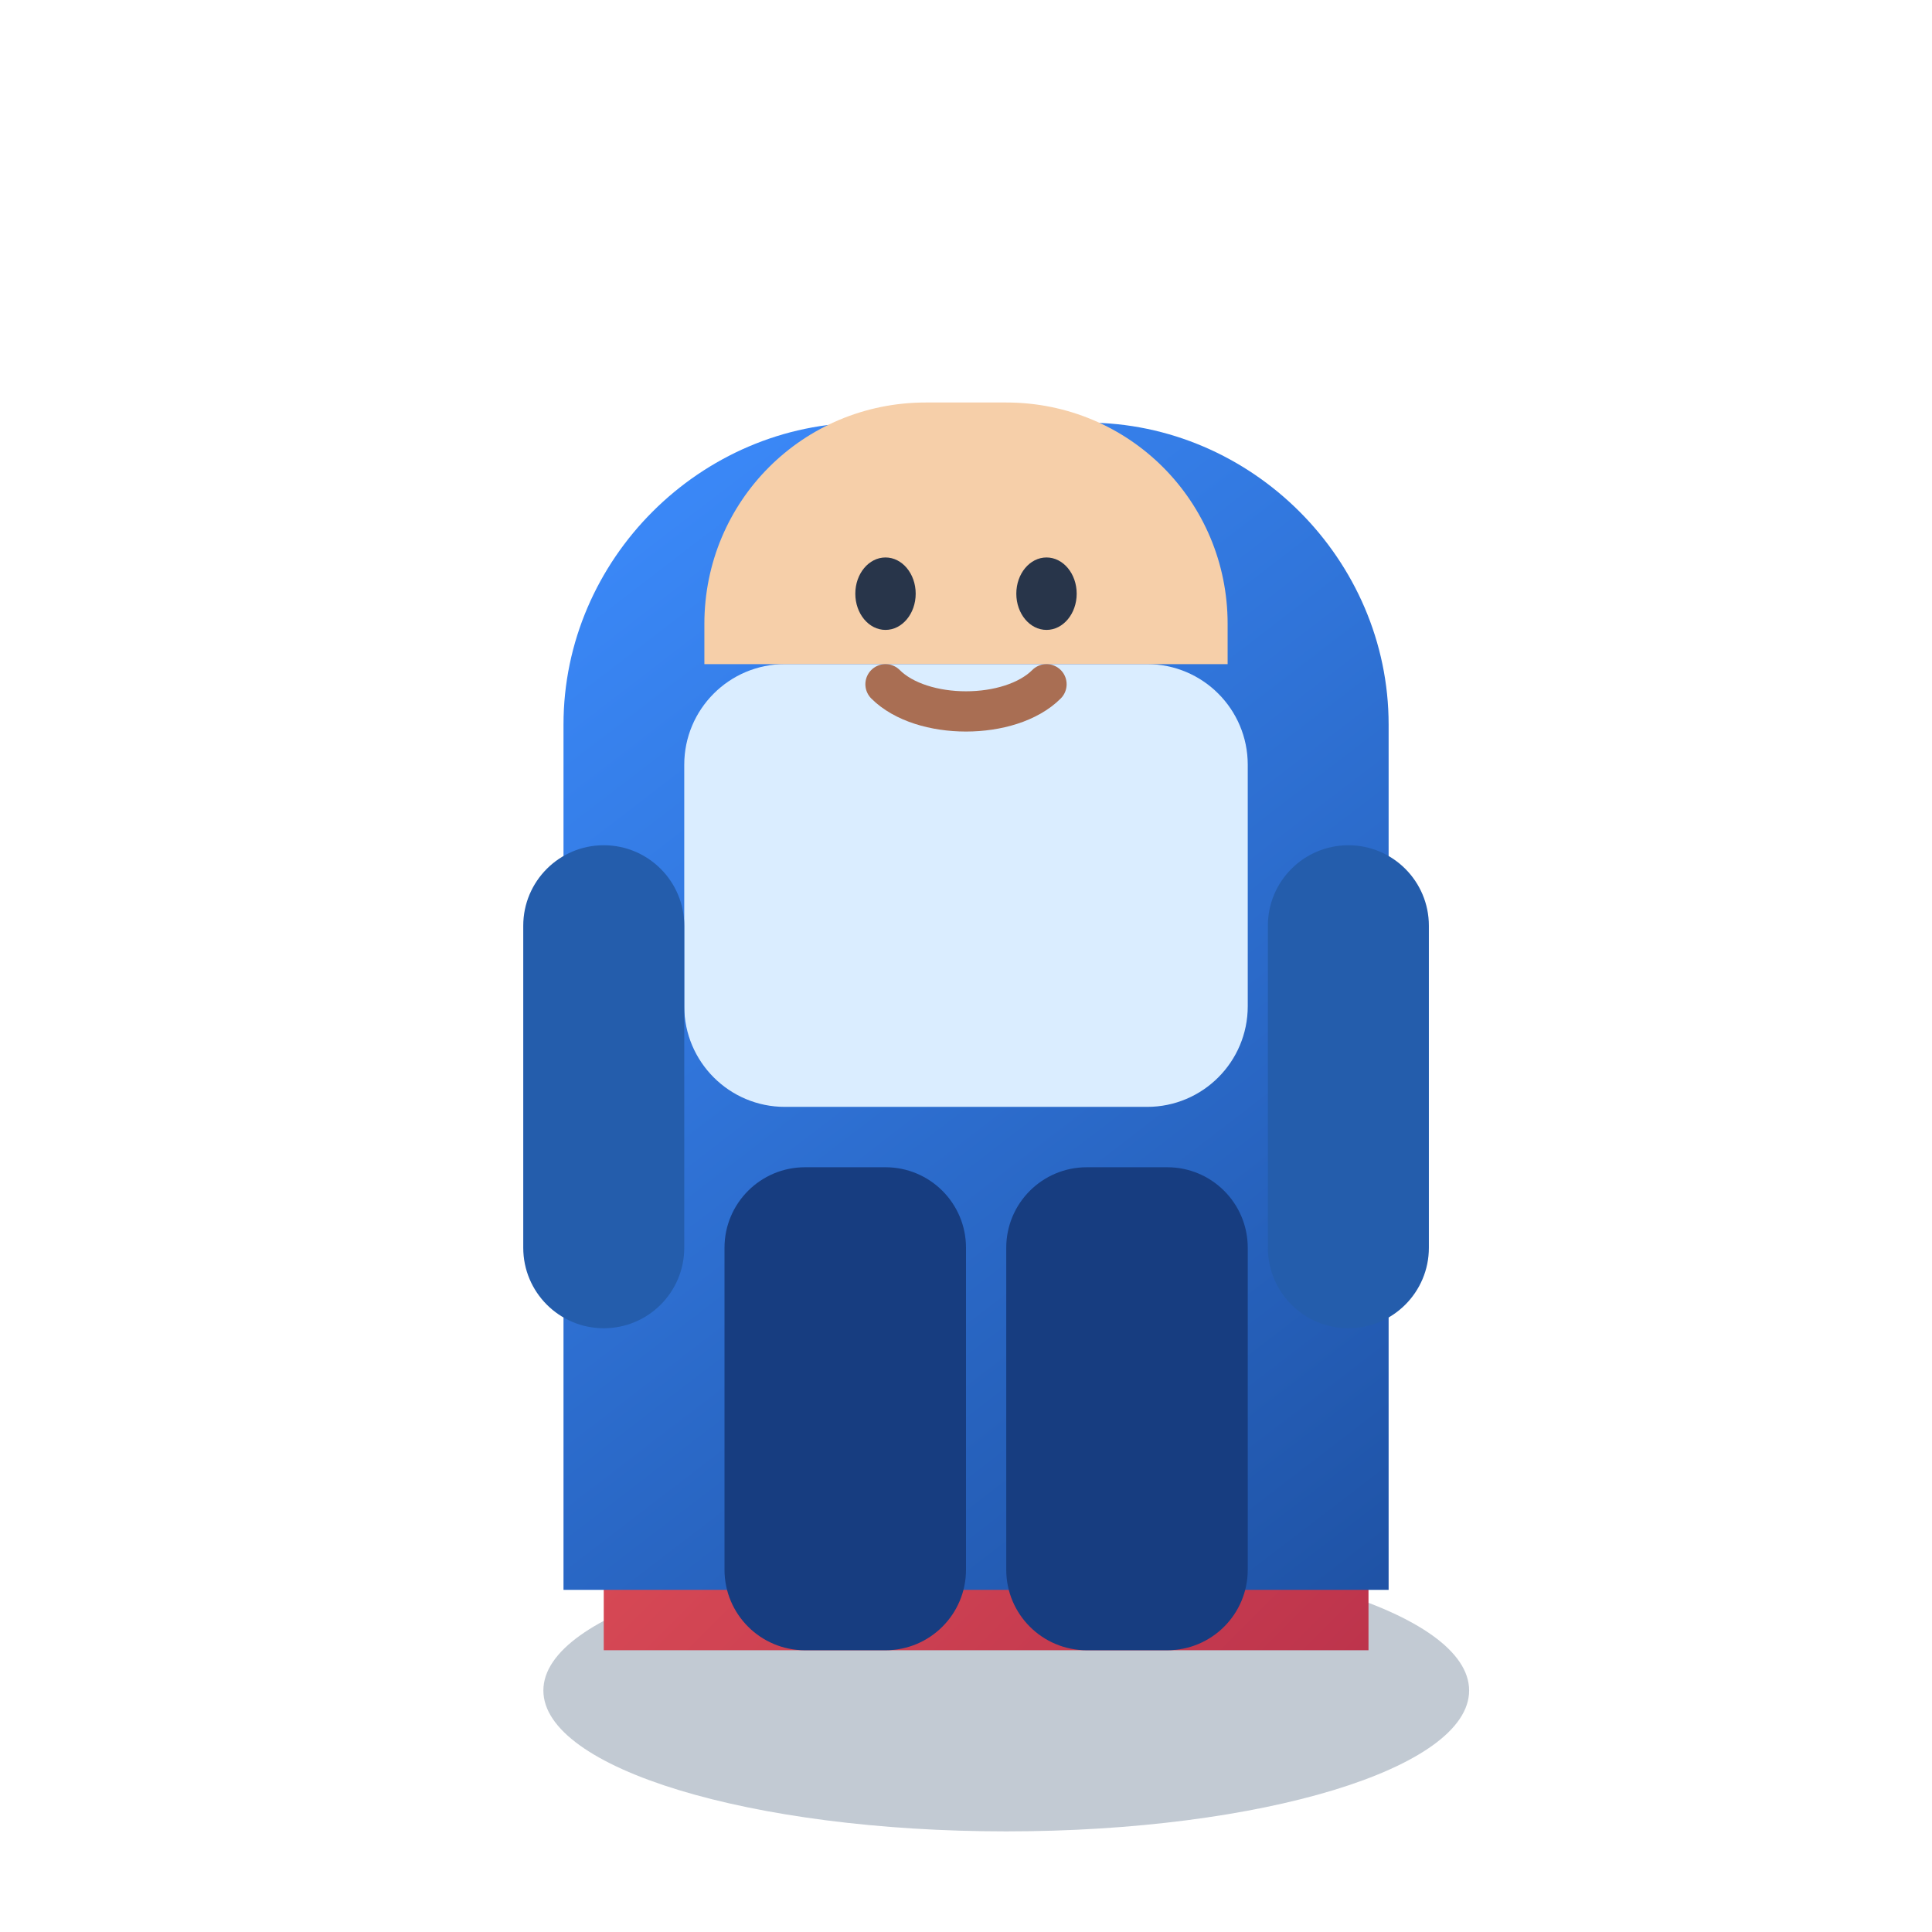
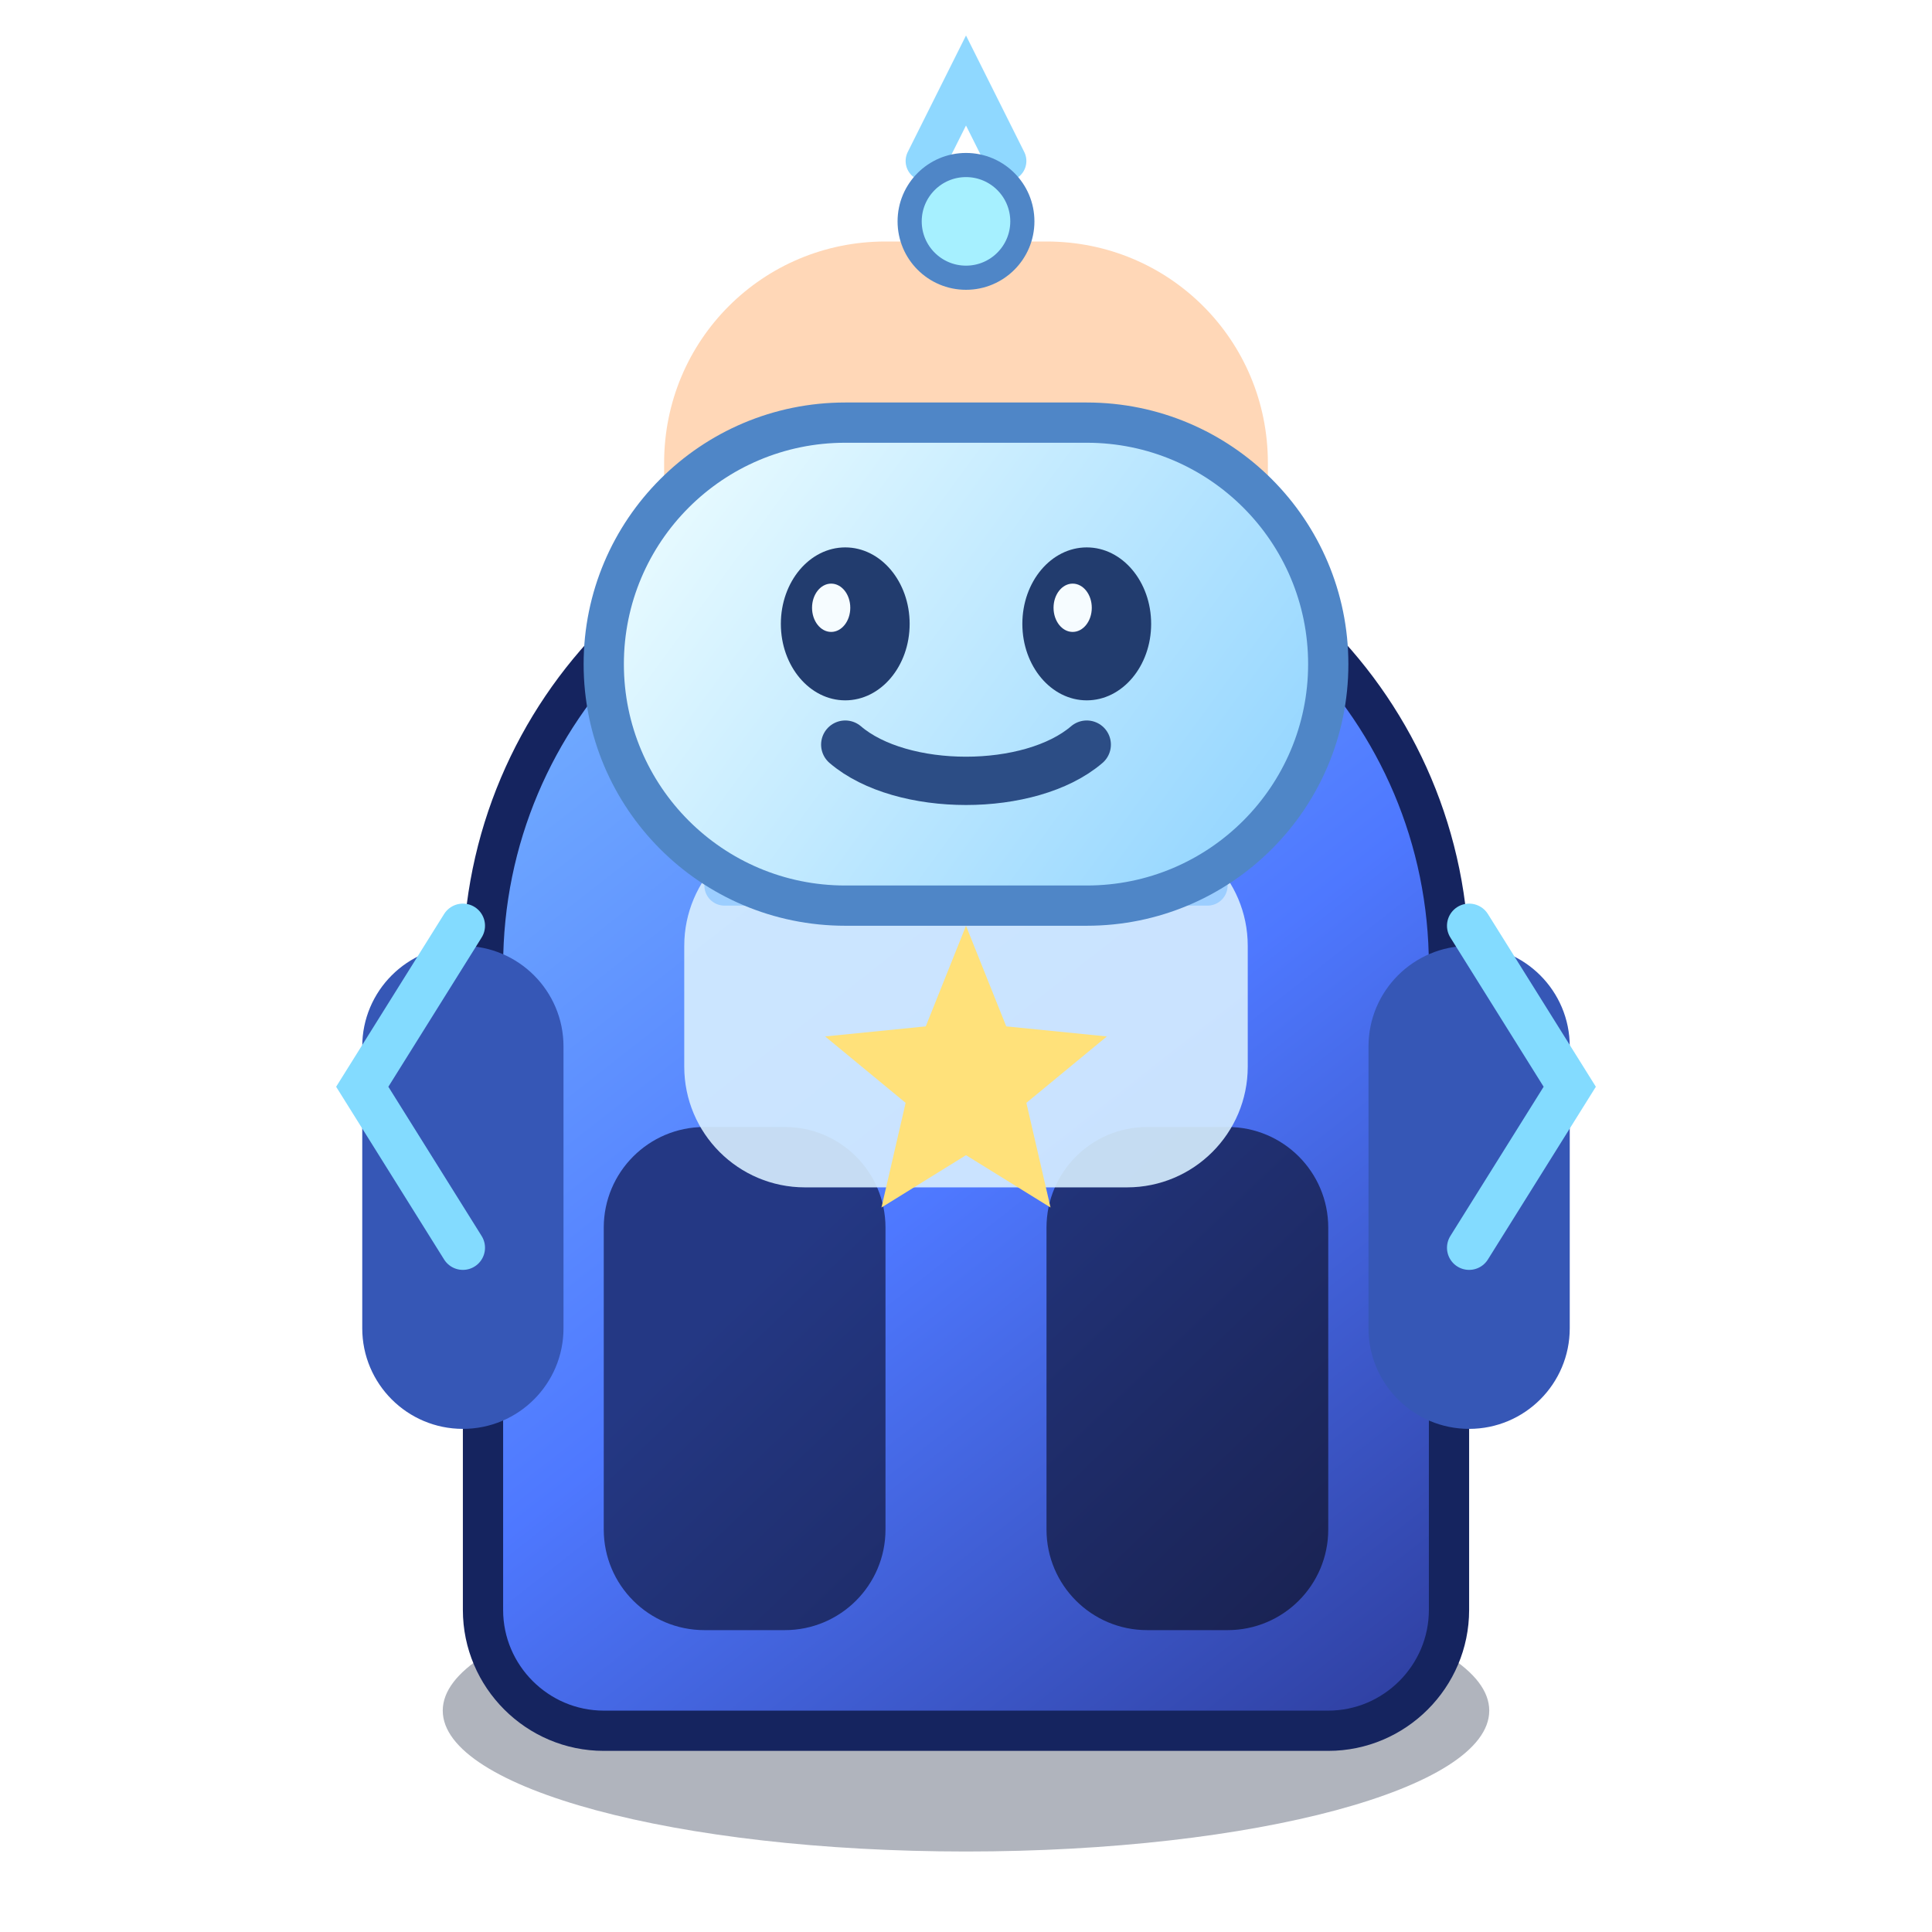
<svg xmlns="http://www.w3.org/2000/svg" width="96" height="96" viewBox="0 0 96 96" fill="none">
  <defs>
-     <linearGradient id="heroCape" x1="28" y1="36" x2="76" y2="84" gradientUnits="userSpaceOnUse">
-       <stop offset="0" stop-color="#F15E5E" />
-       <stop offset="1" stop-color="#B72F4A" />
+     <radialGradient id="idleGlow" cx="0" cy="0" r="1" gradientUnits="userSpaceOnUse" gradientTransform="translate(48 62) rotate(90) scale(36 28)">
+       <stop offset="0" stop-color="#A9F3FF" stop-opacity="0.42" />
+       <stop offset="1" stop-color="#A9F3FF" stop-opacity="0" />
+     </radialGradient>
+     <linearGradient id="idleSuit" x1="25" y1="26" x2="72" y2="86" gradientUnits="userSpaceOnUse">
+       <stop offset="0" stop-color="#79B8FF" />
+       <stop offset="0.52" stop-color="#4E78FF" />
+       <stop offset="1" stop-color="#2D3C9B" />
    </linearGradient>
-     <linearGradient id="heroArmor" x1="26" y1="22" x2="72" y2="82" gradientUnits="userSpaceOnUse">
-       <stop offset="0" stop-color="#3D8DFF" />
-       <stop offset="1" stop-color="#1D4FA0" />
+     <linearGradient id="idleCape" x1="26" y1="48" x2="72" y2="86" gradientUnits="userSpaceOnUse">
+       <stop offset="0" stop-color="#FF7AB4" />
+       <stop offset="1" stop-color="#CB3B8F" />
+     </linearGradient>
+     <linearGradient id="idleVisor" x1="33" y1="24" x2="63" y2="46" gradientUnits="userSpaceOnUse">
+       <stop offset="0" stop-color="#E9FBFF" />
+       <stop offset="1" stop-color="#8ED3FF" />
+     </linearGradient>
+     <linearGradient id="idleBoot" x1="35" y1="66" x2="56" y2="88" gradientUnits="userSpaceOnUse">
+       <stop offset="0" stop-color="#243884" />
+       <stop offset="1" stop-color="#1A2354" />
    </linearGradient>
  </defs>
-   <ellipse cx="50" cy="84" rx="23" ry="7" fill="#163557" fill-opacity="0.26" />
-   <path d="M30 54C30 46.6 36.6 40 44 40H53C61.4 40 68 46.6 68 54V82H30V54Z" fill="url(#heroCape)" />
-   <path d="M28 36C28 27.8 34.8 21 43 21H54C62.2 21 69 27.8 69 36V79H28V36Z" fill="url(#heroArmor)" />
-   <rect x="34" y="33" width="28" height="22" rx="5" fill="#DAEDFF" />
-   <rect x="36" y="58" width="12" height="24" rx="4" fill="#173D80" />
-   <rect x="50" y="58" width="12" height="24" rx="4" fill="#173D80" />
-   <rect x="26" y="42" width="8" height="24" rx="4" fill="#245DAC" />
-   <rect x="63" y="42" width="8" height="24" rx="4" fill="#245DAC" />
-   <path d="M35 31C35 24.9 39.9 20 46 20H50C56.1 20 61 24.9 61 31V33H35V31Z" fill="#F6CFA9" />
-   <ellipse cx="44" cy="29.5" rx="1.5" ry="1.8" fill="#28354A" />
-   <ellipse cx="52" cy="29.5" rx="1.5" ry="1.8" fill="#28354A" />
-   <path d="M44 34C45.8 35.8 50.2 35.8 52 34" stroke="#A96E53" stroke-width="2" stroke-linecap="round" />
+   <ellipse cx="48" cy="85" rx="26" ry="7" fill="#081530" fill-opacity="0.32" />
+   <ellipse cx="48" cy="67" rx="24" ry="18" fill="url(#idleGlow)" />
+   <path d="M27 57C31 45 39 41 48 41C57 41 65 45 69 57L67 83H29L27 57Z" fill="url(#idleCape)" />
+   <path d="M24 48C24 35.3 34.3 25 47 25H49C61.7 25 72 35.3 72 48V80C72 83.3 69.3 86 66 86H30C26.7 86 24 83.3 24 80V48Z" fill="url(#idleSuit)" />
+   <path d="M24 48C24 35.3 34.3 25 47 25H49C61.7 25 72 35.3 72 48V80C72 83.3 69.3 86 66 86H30C26.7 86 24 83.3 24 80V48Z" stroke="#15245F" stroke-width="2" />
+   <rect x="30" y="56" width="14" height="25" rx="5" fill="url(#idleBoot)" />
+   <rect x="52" y="56" width="14" height="25" rx="5" fill="url(#idleBoot)" />
+   <rect x="18" y="47" width="10" height="24" rx="5" fill="#3657B6" />
+   <rect x="68" y="47" width="10" height="24" rx="5" fill="#3657B6" />
+   <rect x="34" y="41" width="28" height="18" rx="6" fill="#D7EEFF" fill-opacity="0.9" />
+   <path d="M36 44H60" stroke="#9CCEFF" stroke-width="2" stroke-linecap="round" />
+   <path d="M33 23C33 16.9 37.9 12 44 12H52C58.1 12 63 16.9 63 23V30H33V23Z" fill="#FFD7B7" />
+   <rect x="30" y="21" width="36" height="24" rx="12" fill="url(#idleVisor)" stroke="#4F86C7" stroke-width="2" />
+   <ellipse cx="42" cy="31" rx="3.2" ry="3.8" fill="#223C6E" />
+   <ellipse cx="54" cy="31" rx="3.2" ry="3.8" fill="#223C6E" />
+   <ellipse cx="41.3" cy="30.2" rx="0.95" ry="1.2" fill="#F6FCFF" />
+   <ellipse cx="53.3" cy="30.2" rx="0.95" ry="1.2" fill="#F6FCFF" />
+   <path d="M42 37C44.8 39.4 51.2 39.4 54 37" stroke="#2C4D85" stroke-width="2.4" stroke-linecap="round" />
+   <path d="M46 8L48 4L50 8" stroke="#8FD8FF" stroke-width="2" stroke-linecap="round" />
+   <circle cx="48" cy="11" r="2.8" fill="#A6F0FF" stroke="#4F86C7" stroke-width="1.2" />
+   <path d="M73 46L78 54L73 62" stroke="#83DBFF" stroke-width="2.2" stroke-linecap="round" />
+   <path d="M23 46L18 54L23 62" stroke="#83DBFF" stroke-width="2.2" stroke-linecap="round" />
+   <path d="M48 46L50 51L55 51.5L51 54.8L52.2 60L48 57.4L43.8 60L45 54.8L41 51.5L46 51Z" fill="#FFE17A" />
</svg>
